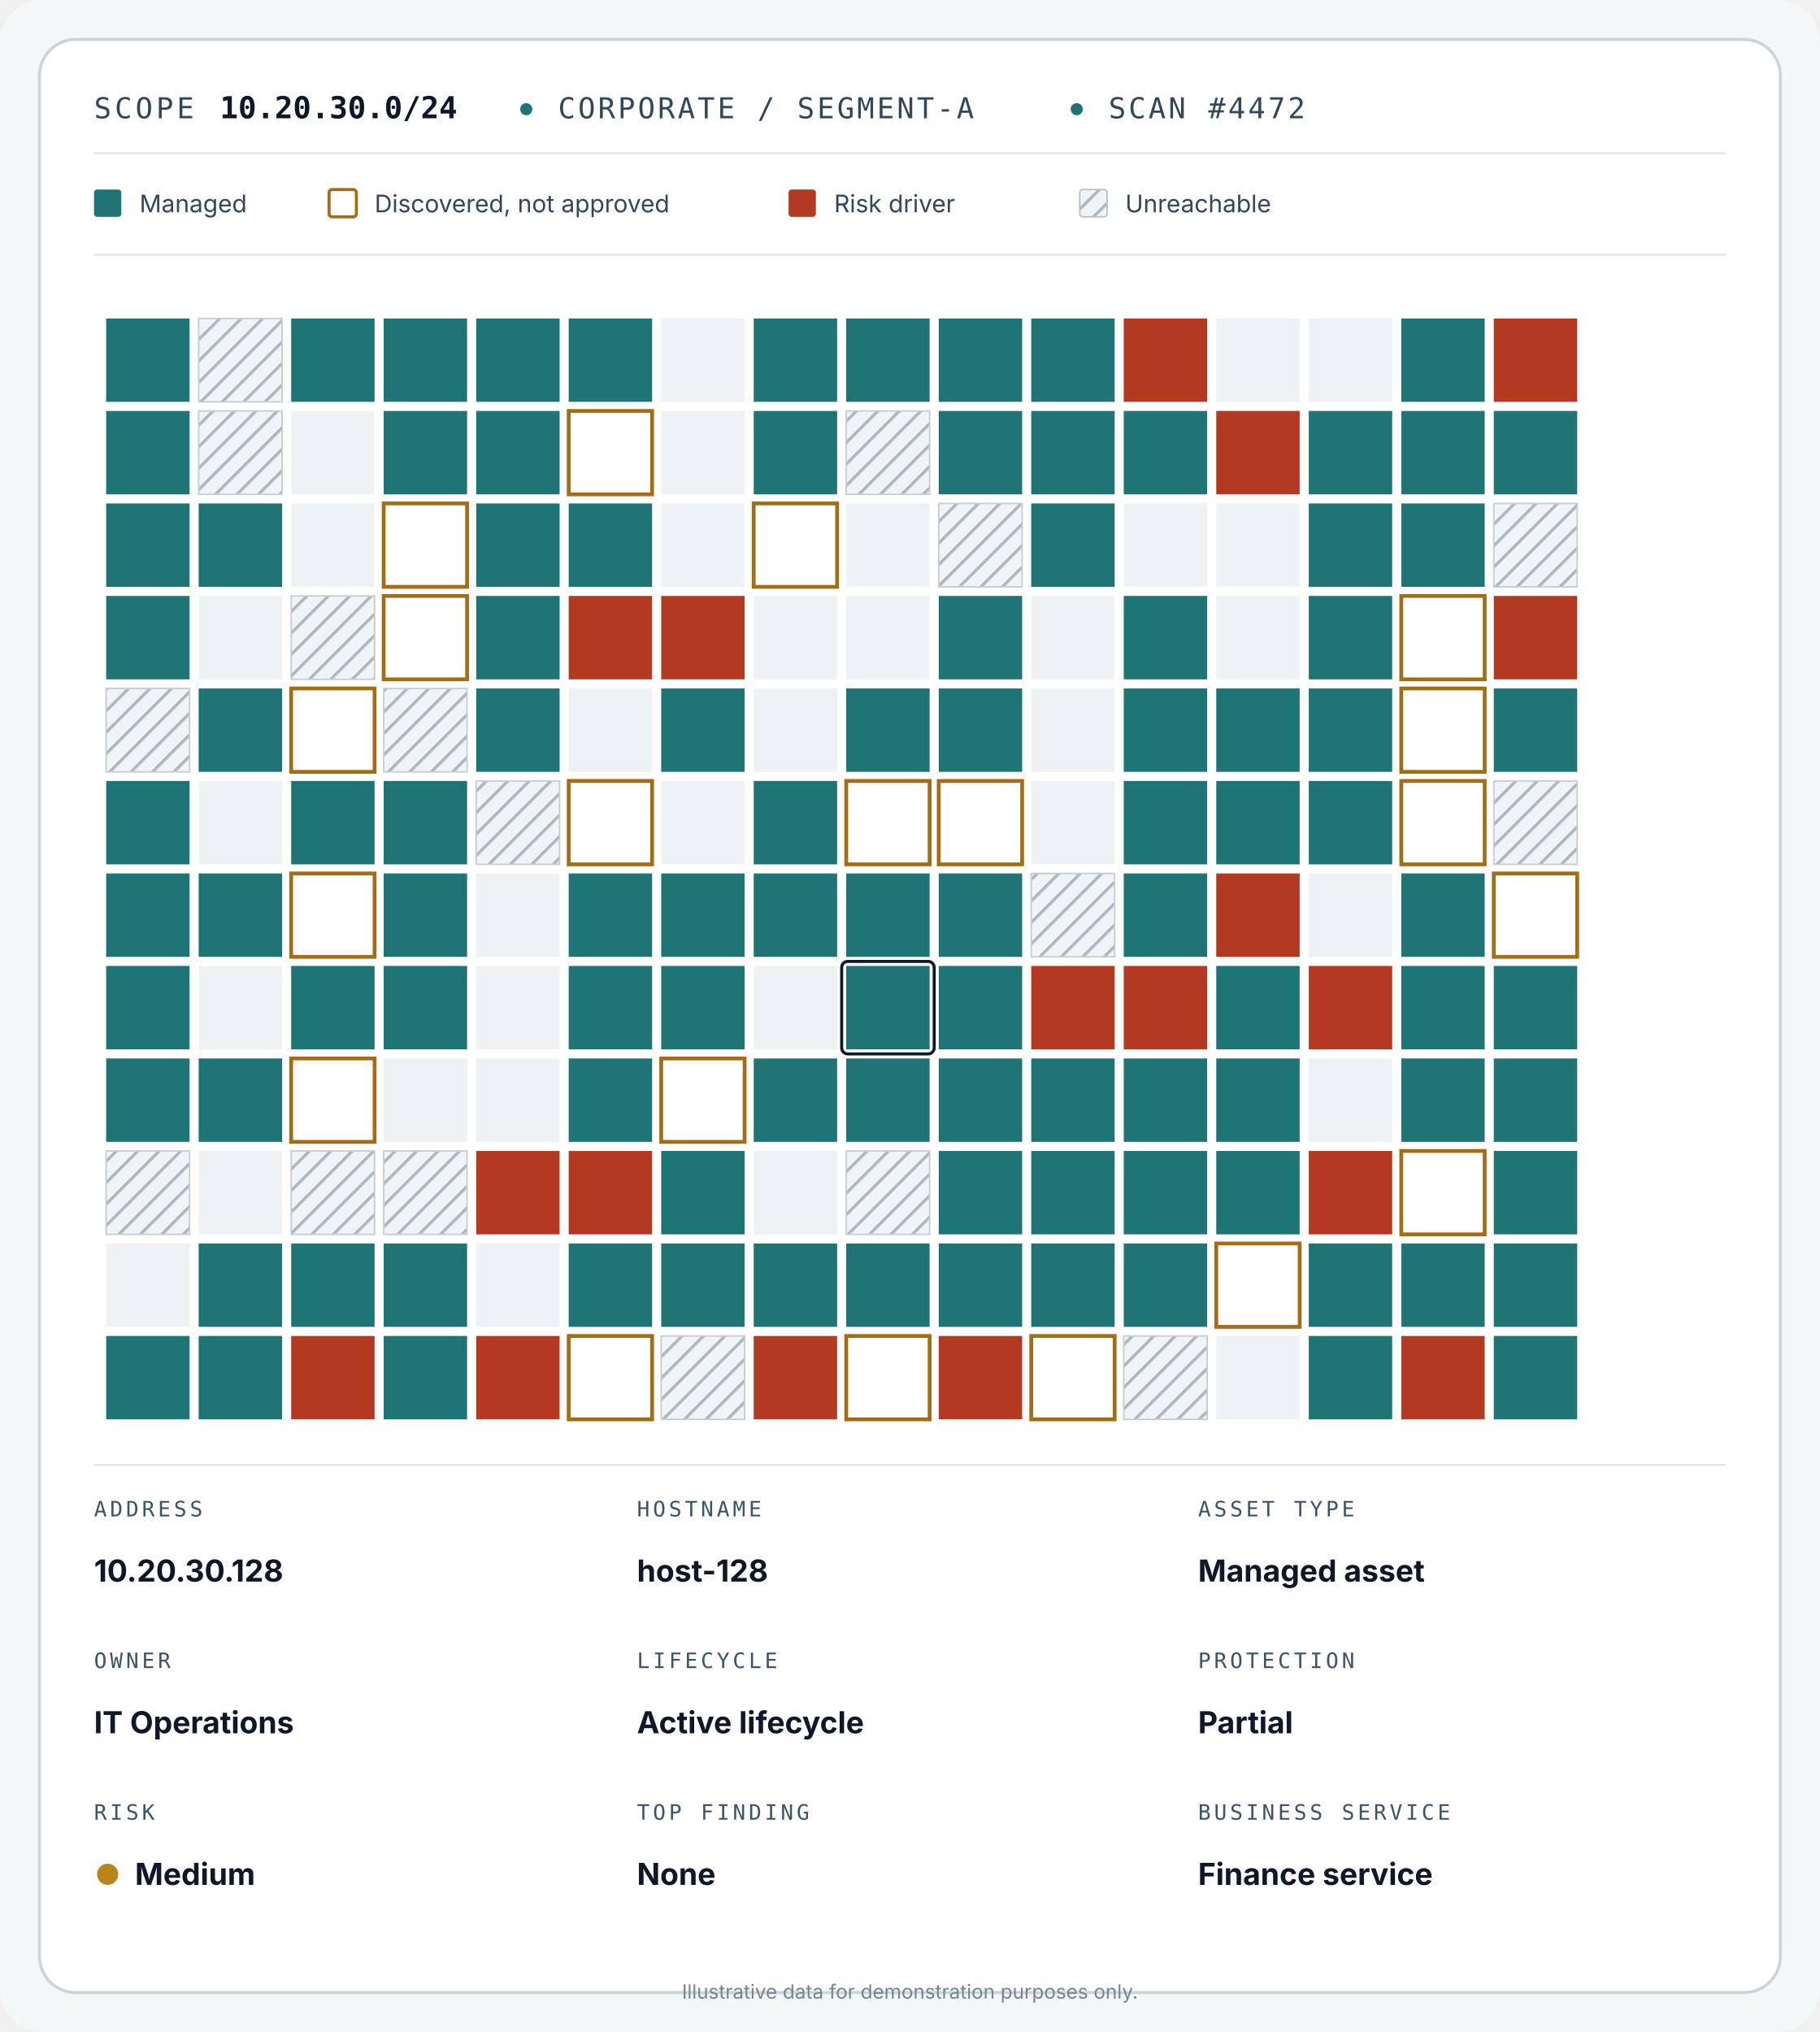
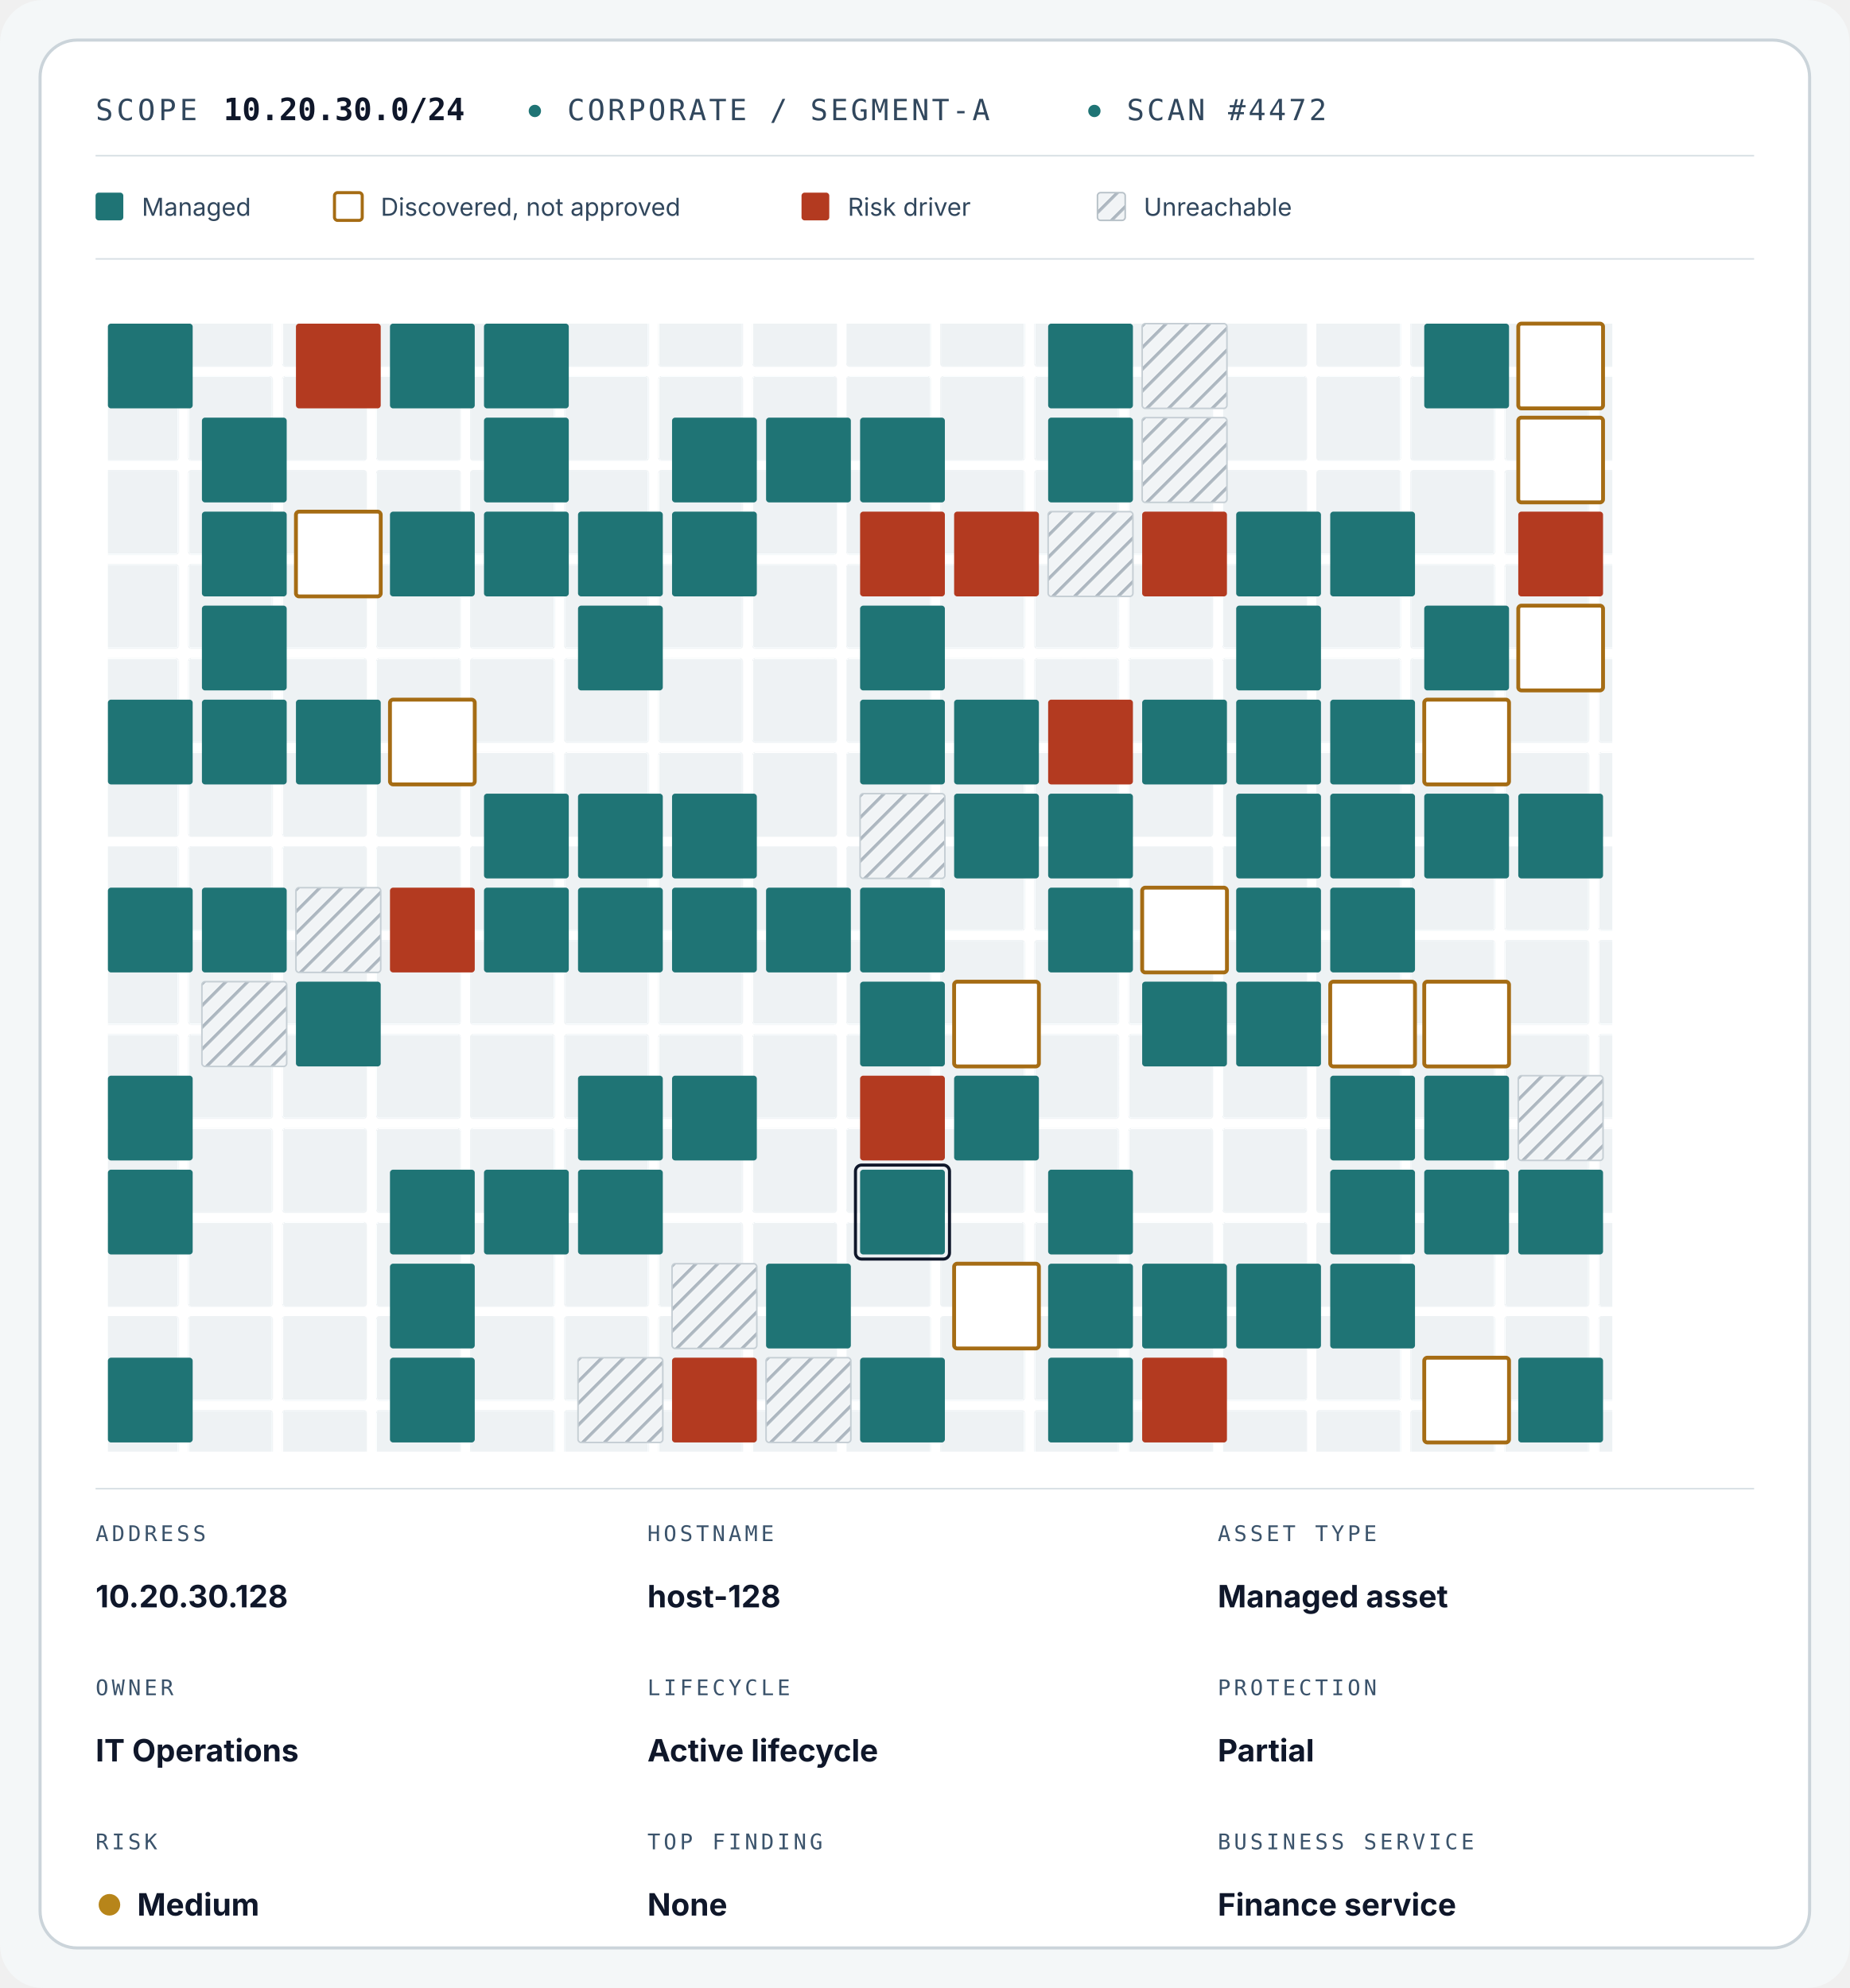
- <svg xmlns="http://www.w3.org/2000/svg" width="1200" height="1340" viewBox="0 0 1200 1340" role="img" aria-labelledby="title desc">
+ <svg xmlns="http://www.w3.org/2000/svg" width="1200" height="1290" viewBox="0 0 1200 1290" role="img" aria-labelledby="title desc">
  <defs>
-     <pattern id="h" width="10" height="10" patternUnits="userSpaceOnUse" patternTransform="rotate(45)">
+     <pattern id="grid" width="61" height="61" patternUnits="userSpaceOnUse">
+       <rect width="55" height="55" rx="2" fill="#eef2f4" />
+     </pattern>
+     <pattern id="hatch" width="10" height="10" patternUnits="userSpaceOnUse" patternTransform="rotate(45)">
      <rect width="10" height="10" fill="#f1f4f6" />
      <line y2="10" stroke="#aeb8c1" stroke-width="4" />
    </pattern>
+     <rect id="m" width="55" height="55" rx="2" fill="#1f7475" />
+     <rect id="r" width="55" height="55" rx="2" fill="#b33a20" />
+     <rect id="d" width="55" height="55" rx="2" fill="#fff" stroke="#a56c14" stroke-width="2.5" />
+     <rect id="u" width="55" height="55" rx="2" fill="url(#hatch)" stroke="#c5ced4" />
  </defs>
  <style>.s{font-family:Manrope,Inter,system-ui,-apple-system,BlinkMacSystemFont,'Segoe UI',sans-serif}.m{font-family:'IBM Plex Mono','SFMono-Regular',Consolas,monospace}.l{font-size:14px;letter-spacing:2.1px;fill:#3b536b}.v{font-size:20px;font-weight:650;fill:#0f172a}.g{font-size:16px;fill:#31475d}</style>
-   <rect width="1200" height="1340" rx="28" fill="#f4f7f8" />
-   <rect x="26" y="26" width="1148" height="1288" rx="24" fill="#fff" stroke="#cbd4da" stroke-width="2" />
+   <rect width="1200" height="1290" rx="28" fill="#f4f7f8" />
+   <rect x="26" y="26" width="1148" height="1238" rx="24" fill="#fff" stroke="#cbd4da" stroke-width="2" />
  <text x="62" y="78" class="m" font-size="19" letter-spacing="2.2" fill="#31475d">SCOPE</text>
  <text x="145" y="78" class="m" font-size="20" font-weight="700" fill="#0f172a">10.20.30.0/24</text>
  <circle cx="347" cy="72" r="4" fill="#1f7475" />
  <text x="368" y="78" class="m" font-size="19" letter-spacing="1.7" fill="#31475d">CORPORATE / SEGMENT-A</text>
  <circle cx="710" cy="72" r="4" fill="#1f7475" />
  <text x="731" y="78" class="m" font-size="19" letter-spacing="1.7" fill="#31475d">SCAN #4472</text>
  <path d="M62 101H1138M62 168H1138M62 966H1138" stroke="#d7dfe4" />
  <rect x="62" y="125" width="18" height="18" rx="2" fill="#1f7475" />
  <text x="92" y="140" class="s g">Managed</text>
  <rect x="217" y="125" width="18" height="18" rx="2" fill="#fff" stroke="#a56c14" stroke-width="2" />
  <text x="247" y="140" class="s g">Discovered, not approved</text>
  <rect x="520" y="125" width="18" height="18" rx="2" fill="#b33a20" />
  <text x="550" y="140" class="s g">Risk driver</text>
-   <rect x="712" y="125" width="18" height="18" rx="2" fill="url(#h)" stroke="#b7c1c8" />
+   <rect x="712" y="125" width="18" height="18" rx="2" fill="url(#hatch)" stroke="#b7c1c8" />
  <text x="742" y="140" class="s g">Unreachable</text>
-   <path d="M436 210h55v55h-55zM802 210h55v55h-55zM863 210h55v55h-55zM192 271h55v55h-55zM436 271h55v55h-55zM192 332h55v55h-55zM436 332h55v55h-55zM558 332h55v55h-55zM741 332h55v55h-55zM802 332h55v55h-55zM131 393h55v55h-55zM497 393h55v55h-55zM558 393h55v55h-55zM680 393h55v55h-55zM802 393h55v55h-55zM375 454h55v55h-55zM497 454h55v55h-55zM680 454h55v55h-55zM131 515h55v55h-55zM436 515h55v55h-55zM680 515h55v55h-55zM314 576h55v55h-55zM863 576h55v55h-55zM131 637h55v55h-55zM314 637h55v55h-55zM497 637h55v55h-55zM253 698h55v55h-55zM314 698h55v55h-55zM863 698h55v55h-55zM131 759h55v55h-55zM497 759h55v55h-55zM70 820h55v55h-55zM314 820h55v55h-55zM802 881h55v55h-55z" fill="#eef2f4" />
-   <path d="M70 210h55v55h-55zM192 210h55v55h-55zM253 210h55v55h-55zM314 210h55v55h-55zM375 210h55v55h-55zM497 210h55v55h-55zM558 210h55v55h-55zM619 210h55v55h-55zM680 210h55v55h-55zM924 210h55v55h-55zM70 271h55v55h-55zM253 271h55v55h-55zM314 271h55v55h-55zM497 271h55v55h-55zM619 271h55v55h-55zM680 271h55v55h-55zM741 271h55v55h-55zM863 271h55v55h-55zM924 271h55v55h-55zM985 271h55v55h-55zM70 332h55v55h-55zM131 332h55v55h-55zM314 332h55v55h-55zM375 332h55v55h-55zM680 332h55v55h-55zM863 332h55v55h-55zM924 332h55v55h-55zM70 393h55v55h-55zM314 393h55v55h-55zM619 393h55v55h-55zM741 393h55v55h-55zM863 393h55v55h-55zM131 454h55v55h-55zM314 454h55v55h-55zM436 454h55v55h-55zM558 454h55v55h-55zM619 454h55v55h-55zM741 454h55v55h-55zM802 454h55v55h-55zM863 454h55v55h-55zM985 454h55v55h-55zM70 515h55v55h-55zM192 515h55v55h-55zM253 515h55v55h-55zM497 515h55v55h-55zM741 515h55v55h-55zM802 515h55v55h-55zM863 515h55v55h-55zM70 576h55v55h-55zM131 576h55v55h-55zM253 576h55v55h-55zM375 576h55v55h-55zM436 576h55v55h-55zM497 576h55v55h-55zM558 576h55v55h-55zM619 576h55v55h-55zM741 576h55v55h-55zM924 576h55v55h-55zM70 637h55v55h-55zM192 637h55v55h-55zM253 637h55v55h-55zM375 637h55v55h-55zM436 637h55v55h-55zM558 637h55v55h-55zM619 637h55v55h-55zM802 637h55v55h-55zM924 637h55v55h-55zM985 637h55v55h-55zM70 698h55v55h-55zM131 698h55v55h-55zM375 698h55v55h-55zM497 698h55v55h-55zM558 698h55v55h-55zM619 698h55v55h-55zM680 698h55v55h-55zM741 698h55v55h-55zM802 698h55v55h-55zM924 698h55v55h-55zM985 698h55v55h-55zM436 759h55v55h-55zM619 759h55v55h-55zM680 759h55v55h-55zM741 759h55v55h-55zM802 759h55v55h-55zM985 759h55v55h-55zM131 820h55v55h-55zM192 820h55v55h-55zM253 820h55v55h-55zM375 820h55v55h-55zM436 820h55v55h-55zM497 820h55v55h-55zM558 820h55v55h-55zM619 820h55v55h-55zM680 820h55v55h-55zM741 820h55v55h-55zM863 820h55v55h-55zM924 820h55v55h-55zM985 820h55v55h-55zM70 881h55v55h-55zM131 881h55v55h-55zM253 881h55v55h-55zM863 881h55v55h-55zM985 881h55v55h-55z" fill="#1f7475" />
-   <path d="M741 210h55v55h-55zM985 210h55v55h-55zM802 271h55v55h-55zM375 393h55v55h-55zM436 393h55v55h-55zM985 393h55v55h-55zM802 576h55v55h-55zM680 637h55v55h-55zM741 637h55v55h-55zM863 637h55v55h-55zM314 759h55v55h-55zM375 759h55v55h-55zM863 759h55v55h-55zM192 881h55v55h-55zM314 881h55v55h-55zM497 881h55v55h-55zM619 881h55v55h-55zM924 881h55v55h-55z" fill="#b33a20" />
-   <path d="M131 210h55v55h-55zM131 271h55v55h-55zM558 271h55v55h-55zM619 332h55v55h-55zM985 332h55v55h-55zM192 393h55v55h-55zM70 454h55v55h-55zM253 454h55v55h-55zM314 515h55v55h-55zM985 515h55v55h-55zM680 576h55v55h-55zM70 759h55v55h-55zM192 759h55v55h-55zM253 759h55v55h-55zM558 759h55v55h-55zM436 881h55v55h-55zM741 881h55v55h-55z" fill="url(#h)" stroke="#c5ced4" />
-   <path d="M375 271h55v55h-55zM253 332h55v55h-55zM497 332h55v55h-55zM253 393h55v55h-55zM924 393h55v55h-55zM192 454h55v55h-55zM924 454h55v55h-55zM375 515h55v55h-55zM558 515h55v55h-55zM619 515h55v55h-55zM924 515h55v55h-55zM192 576h55v55h-55zM985 576h55v55h-55zM192 698h55v55h-55zM436 698h55v55h-55zM924 759h55v55h-55zM802 820h55v55h-55zM375 881h55v55h-55zM558 881h55v55h-55zM680 881h55v55h-55z" fill="#fff" stroke="#a56c14" stroke-width="2.5" />
-   <rect x="555" y="634" width="61" height="61" rx="4" fill="none" stroke="#0f172a" stroke-width="2" />
+   <rect x="70" y="210" width="976" height="732" fill="url(#grid)" />
+   <use href="#m" x="436" y="271" />
+   <use href="#m" x="375" y="576" />
+   <use href="#m" x="619" y="698" />
+   <use href="#m" x="131" y="393" />
+   <use href="#m" x="741" y="637" />
+   <use href="#m" x="924" y="515" />
+   <use href="#m" x="985" y="759" />
+   <use href="#m" x="680" y="271" />
+   <use href="#m" x="741" y="454" />
+   <use href="#m" x="863" y="515" />
+   <use href="#m" x="558" y="393" />
+   <use href="#m" x="253" y="820" />
+   <use href="#m" x="375" y="698" />
+   <use href="#m" x="314" y="210" />
+   <use href="#m" x="863" y="820" />
+   <use href="#m" x="131" y="454" />
+   <use href="#m" x="863" y="759" />
+   <use href="#m" x="70" y="210" />
+   <use href="#m" x="314" y="576" />
+   <use href="#m" x="558" y="454" />
+   <use href="#m" x="192" y="454" />
+   <use href="#m" x="375" y="393" />
+   <use href="#m" x="802" y="637" />
+   <use href="#m" x="131" y="271" />
+   <use href="#m" x="375" y="515" />
+   <use href="#m" x="680" y="210" />
+   <use href="#m" x="924" y="698" />
+   <use href="#m" x="436" y="576" />
+   <use href="#m" x="375" y="759" />
+   <use href="#m" x="863" y="576" />
+   <use href="#m" x="192" y="637" />
+   <use href="#m" x="70" y="759" />
+   <use href="#m" x="802" y="332" />
+   <use href="#m" x="680" y="515" />
+   <use href="#m" x="558" y="881" />
+   <use href="#m" x="253" y="759" />
+   <use href="#m" x="985" y="515" />
+   <use href="#m" x="131" y="332" />
+   <use href="#m" x="314" y="515" />
+   <use href="#m" x="253" y="332" />
+   <use href="#m" x="70" y="881" />
+   <use href="#m" x="619" y="454" />
+   <use href="#m" x="70" y="454" />
+   <use href="#m" x="863" y="698" />
+   <use href="#m" x="314" y="759" />
+   <use href="#m" x="314" y="332" />
+   <use href="#m" x="741" y="820" />
+   <use href="#m" x="680" y="576" />
+   <use href="#m" x="558" y="576" />
+   <use href="#m" x="802" y="454" />
+   <use href="#m" x="863" y="454" />
+   <use href="#m" x="802" y="820" />
+   <use href="#m" x="497" y="271" />
+   <use href="#m" x="436" y="332" />
+   <use href="#m" x="680" y="759" />
+   <use href="#m" x="924" y="759" />
+   <use href="#m" x="619" y="515" />
+   <use href="#m" x="131" y="576" />
+   <use href="#m" x="253" y="210" />
+   <use href="#m" x="314" y="271" />
+   <use href="#m" x="863" y="332" />
+   <use href="#m" x="558" y="271" />
+   <use href="#m" x="558" y="637" />
+   <use href="#m" x="375" y="332" />
+   <use href="#m" x="497" y="820" />
+   <use href="#m" x="253" y="881" />
+   <use href="#m" x="436" y="515" />
+   <use href="#m" x="680" y="881" />
+   <use href="#m" x="924" y="393" />
+   <use href="#m" x="70" y="698" />
+   <use href="#m" x="802" y="515" />
+   <use href="#m" x="497" y="576" />
+   <use href="#m" x="802" y="576" />
+   <use href="#m" x="680" y="820" />
+   <use href="#m" x="70" y="576" />
+   <use href="#m" x="436" y="698" />
+   <use href="#m" x="924" y="210" />
+   <use href="#m" x="802" y="393" />
+   <use href="#m" x="985" y="881" />
+   <use href="#m" x="558" y="759" />
+   <use href="#r" x="192" y="210" />
+   <use href="#r" x="253" y="576" />
+   <use href="#r" x="558" y="332" />
+   <use href="#r" x="558" y="698" />
+   <use href="#r" x="741" y="881" />
+   <use href="#r" x="619" y="332" />
+   <use href="#r" x="985" y="332" />
+   <use href="#r" x="436" y="881" />
+   <use href="#r" x="741" y="332" />
+   <use href="#r" x="680" y="454" />
+   <use href="#d" x="619" y="637" />
+   <use href="#d" x="924" y="881" />
+   <use href="#d" x="985" y="271" />
+   <use href="#d" x="924" y="454" />
+   <use href="#d" x="253" y="454" />
+   <use href="#d" x="985" y="393" />
+   <use href="#d" x="741" y="576" />
+   <use href="#d" x="985" y="210" />
+   <use href="#d" x="192" y="332" />
+   <use href="#d" x="863" y="637" />
+   <use href="#d" x="619" y="820" />
+   <use href="#d" x="924" y="637" />
+   <use href="#u" x="741" y="271" />
+   <use href="#u" x="497" y="881" />
+   <use href="#u" x="375" y="881" />
+   <use href="#u" x="680" y="332" />
+   <use href="#u" x="436" y="820" />
+   <use href="#u" x="558" y="515" />
+   <use href="#u" x="131" y="637" />
+   <use href="#u" x="741" y="210" />
+   <use href="#u" x="192" y="576" />
+   <use href="#u" x="985" y="698" />
+   <rect x="555" y="756" width="61" height="61" rx="4" fill="none" stroke="#0f172a" stroke-width="2" />
  <g class="m l">
    <text x="62" y="1000">ADDRESS</text>
    <text x="420" y="1000">HOSTNAME</text>
    <text x="790" y="1000">ASSET TYPE</text>
    <text x="62" y="1100">OWNER</text>
    <text x="420" y="1100">LIFECYCLE</text>
    <text x="790" y="1100">PROTECTION</text>
    <text x="62" y="1200">RISK</text>
    <text x="420" y="1200">TOP FINDING</text>
    <text x="790" y="1200">BUSINESS SERVICE</text>
  </g>
  <g class="s v">
    <text x="62" y="1043">10.20.30.128</text>
    <text x="420" y="1043">host-128</text>
    <text x="790" y="1043">Managed asset</text>
    <text x="62" y="1143">IT Operations</text>
    <text x="420" y="1143">Active lifecycle</text>
    <text x="790" y="1143">Partial</text>
    <circle cx="71" cy="1236" r="7" fill="#b7851a" />
    <text x="89" y="1243">Medium</text>
    <text x="420" y="1243">None</text>
    <text x="790" y="1243">Finance service</text>
  </g>
-   <text x="600" y="1318" text-anchor="middle" class="s" font-size="13" fill="#748395">Illustrative data for demonstration purposes only.</text>
</svg>
